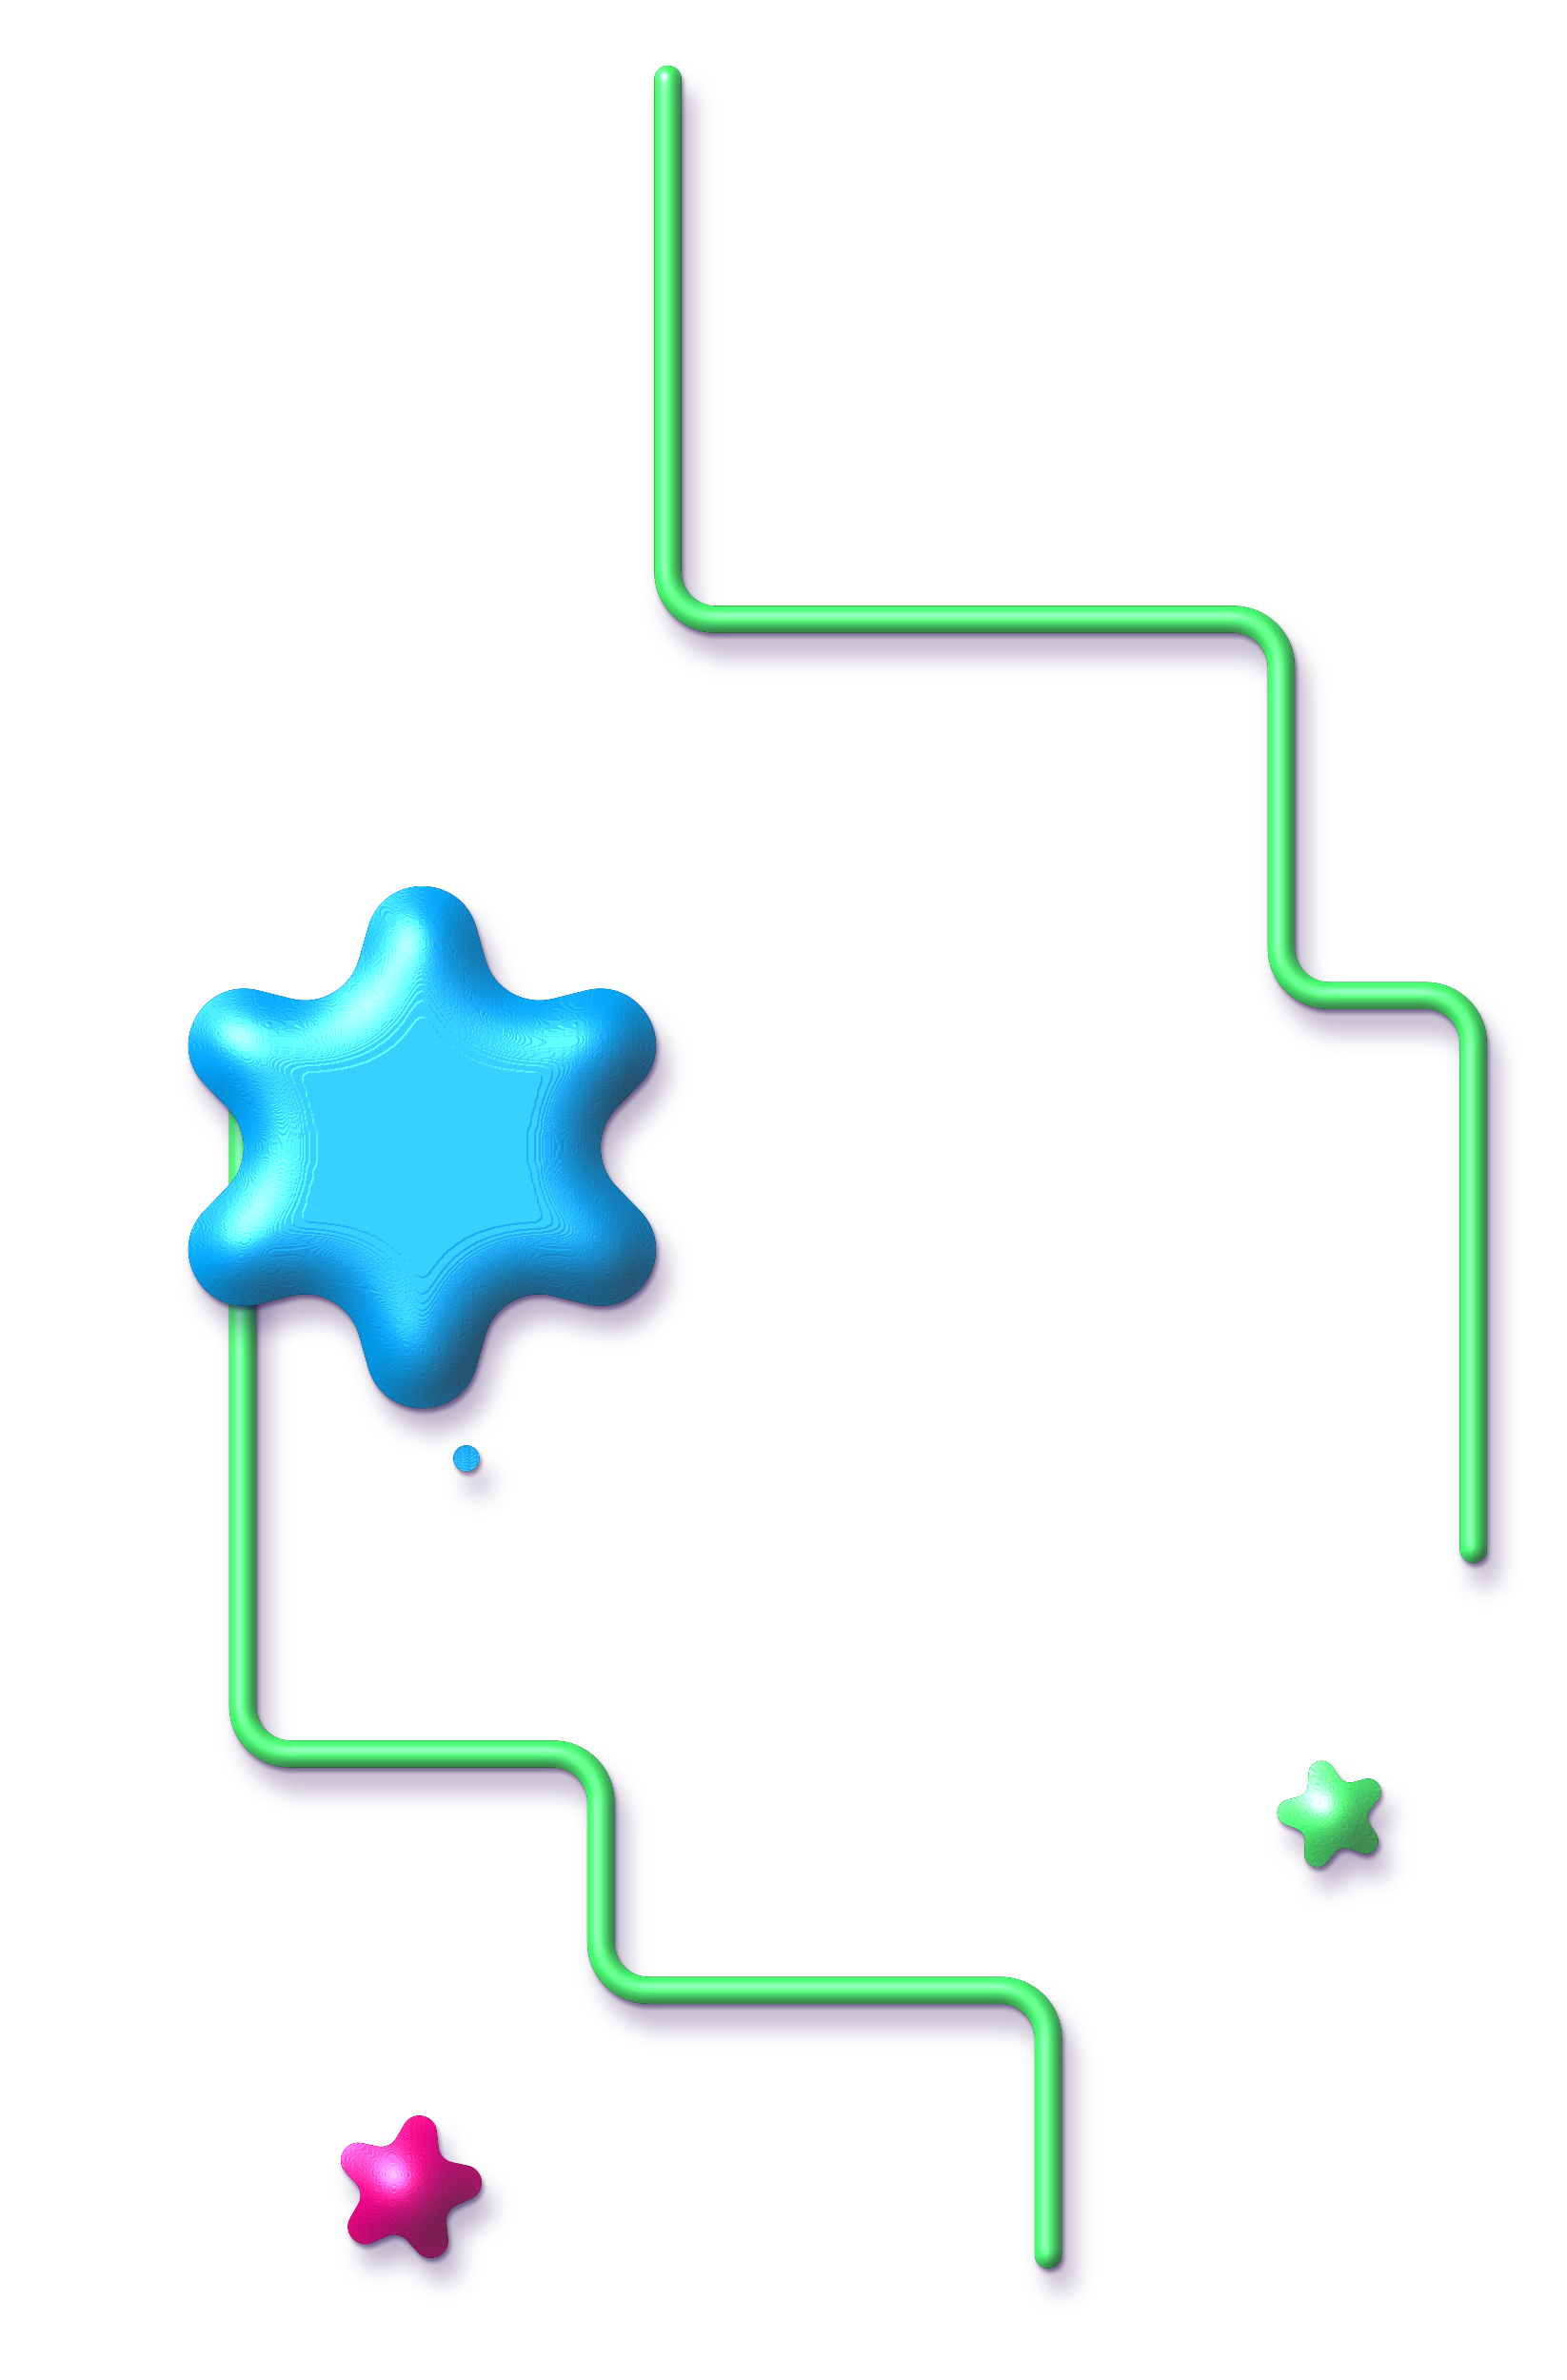
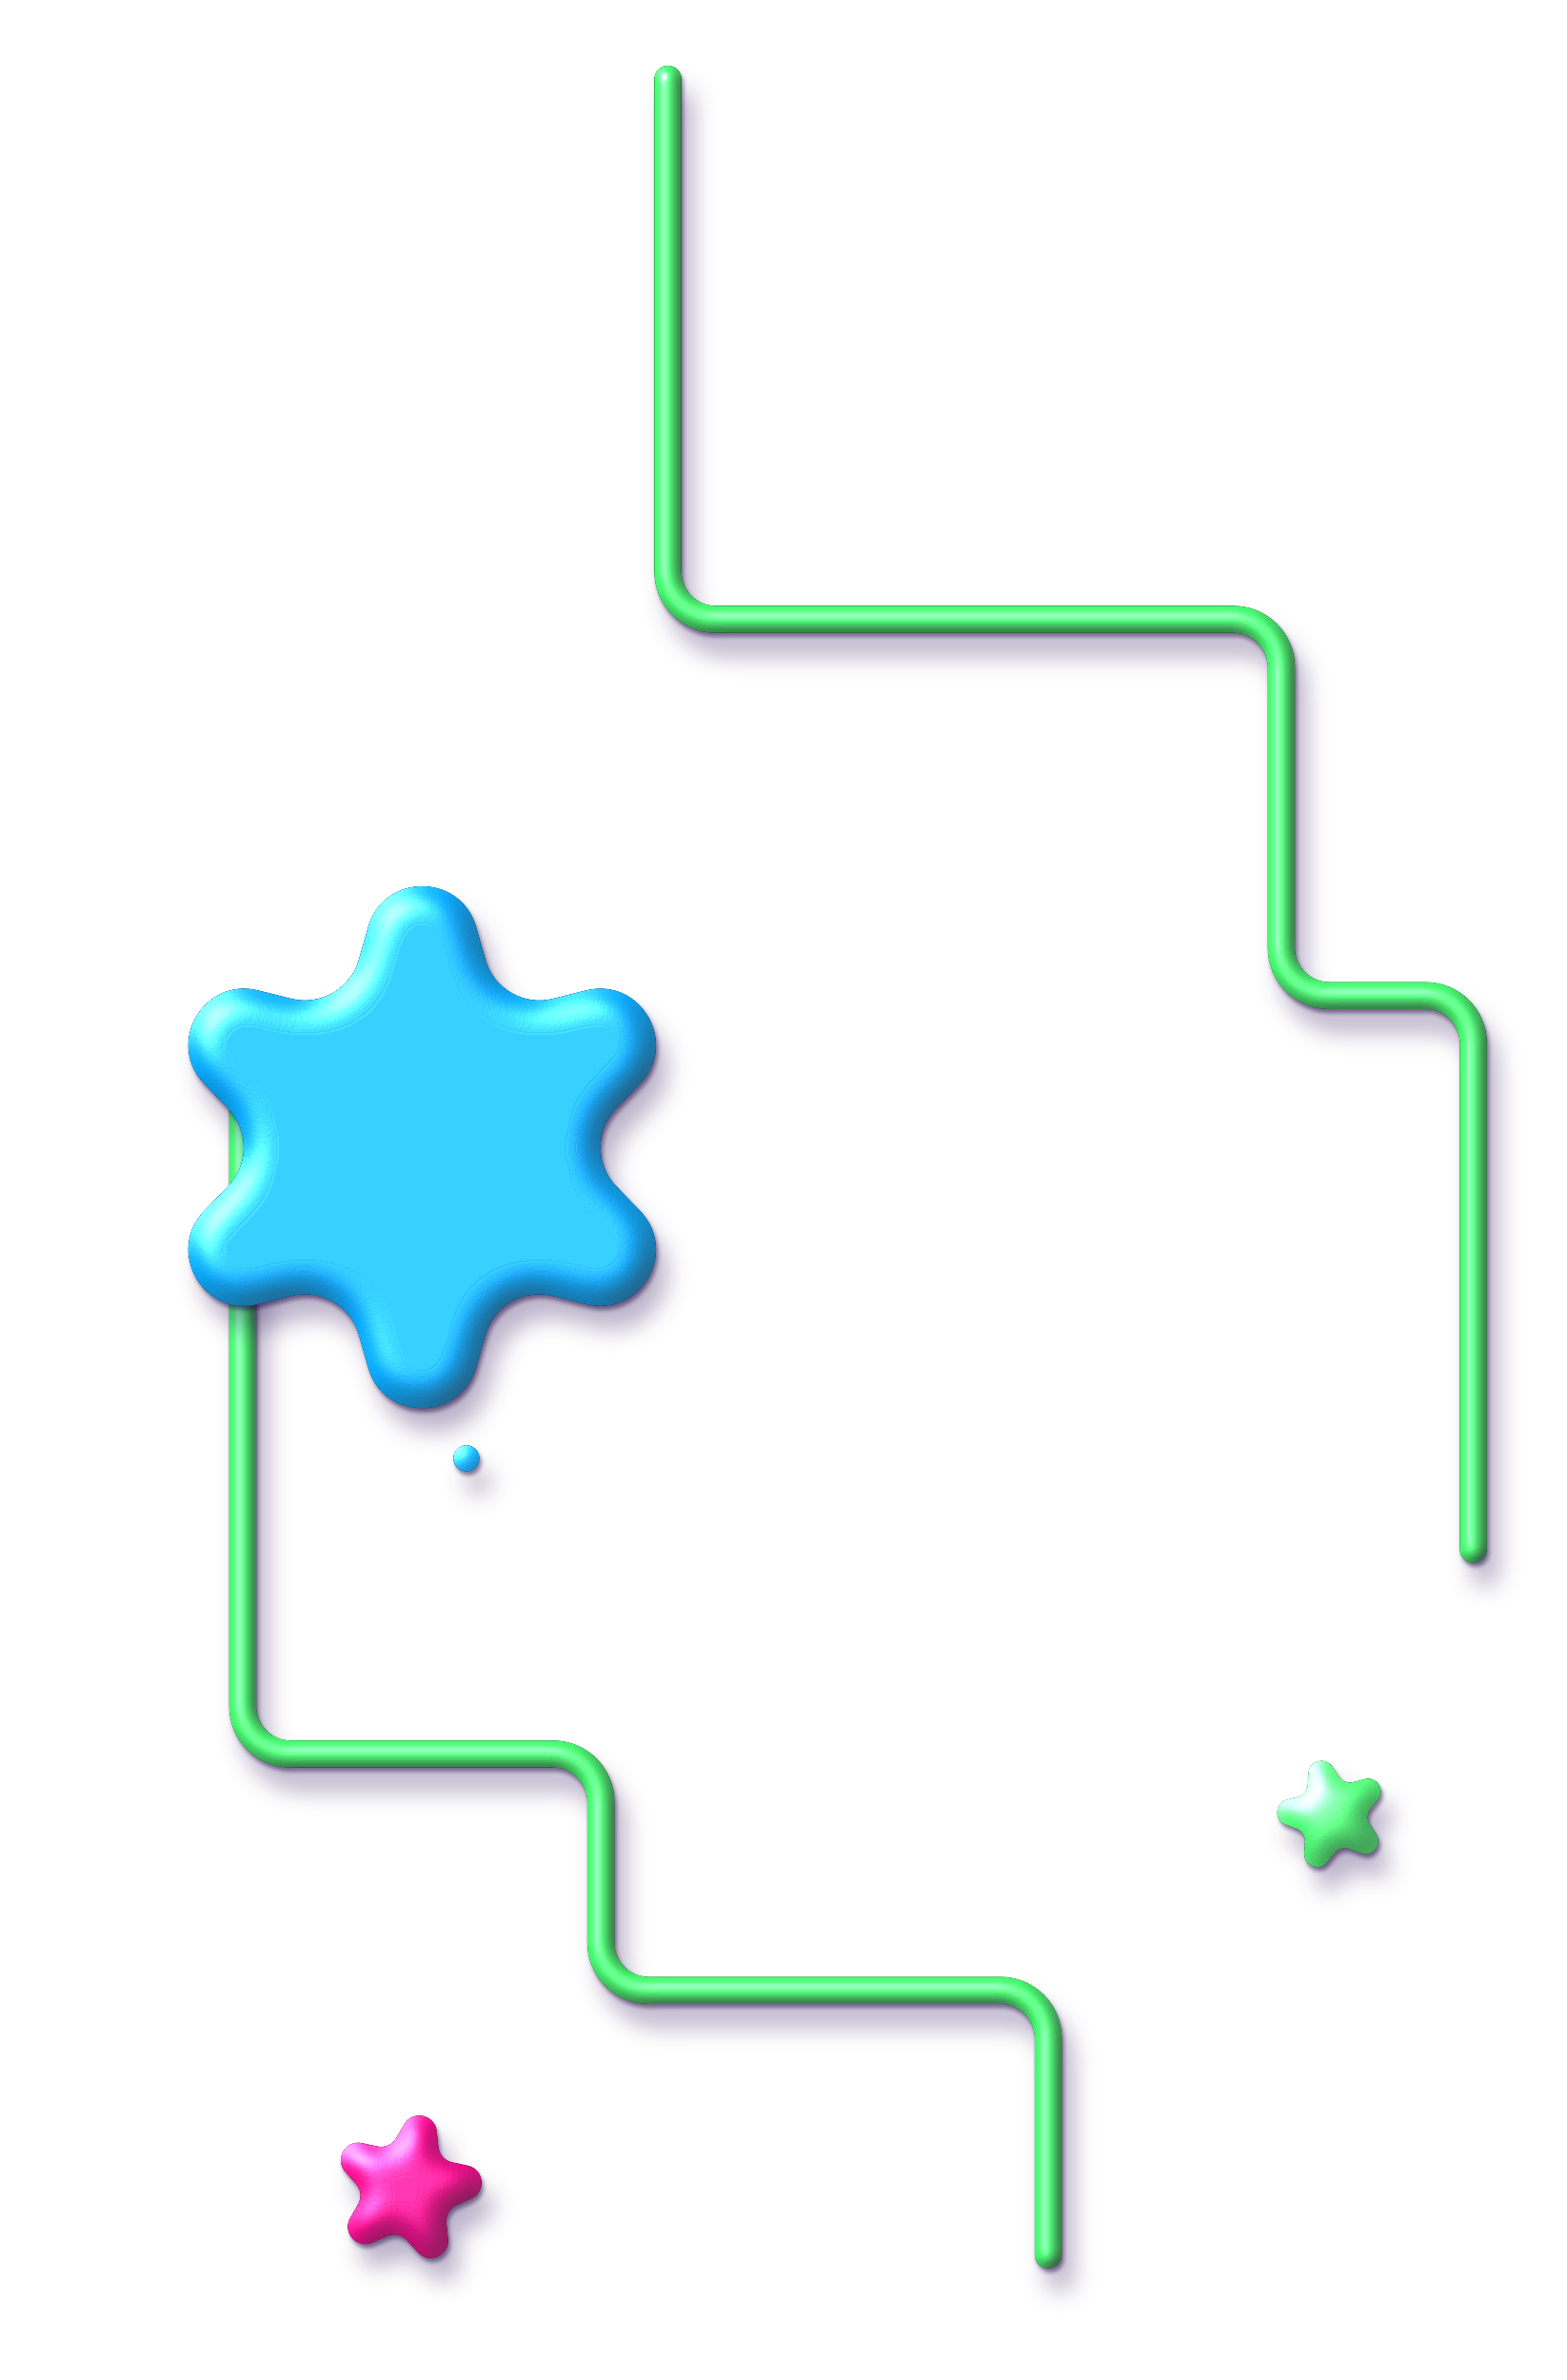
<svg xmlns="http://www.w3.org/2000/svg" width="1188" height="1805" viewBox="-60 -60 1188 1805" fill="none">
  <defs>
    <filter id="pipe" x="-40" y="-40" width="1150" height="1770" filterUnits="userSpaceOnUse" color-interpolation-filters="sRGB">
      <feGaussianBlur in="SourceAlpha" stdDeviation="4.5" result="soft" />
      <feDiffuseLighting in="soft" surfaceScale="6" diffuseConstant="1.25" lighting-color="#fff" result="key">
        <feDistantLight azimuth="225" elevation="50" />
      </feDiffuseLighting>
      <feComposite in="key" in2="SourceGraphic" operator="arithmetic" k1="1" result="lit" />
      <feDiffuseLighting in="soft" surfaceScale="6" diffuseConstant=".5" lighting-color="#e8fff0" result="bounce">
        <feDistantLight azimuth="40" elevation="18" />
      </feDiffuseLighting>
      <feComposite in="bounce" in2="SourceAlpha" operator="in" result="bounceIn" />
      <feComposite in="lit" in2="bounceIn" operator="arithmetic" k2="1" k3=".35" result="toned" />
      <feSpecularLighting in="soft" surfaceScale="6" specularConstant=".9" specularExponent="34" lighting-color="#fff" result="spec">
        <feDistantLight azimuth="225" elevation="52" />
      </feSpecularLighting>
      <feComposite in="spec" in2="SourceAlpha" operator="in" result="gloss" />
      <feComposite in="toned" in2="gloss" operator="arithmetic" k2="1" k3=".8" result="body" />
      <feGaussianBlur in="SourceAlpha" stdDeviation="1.6" result="c1" />
      <feOffset in="c1" dx="1.5" dy="3" result="c2" />
      <feColorMatrix in="c2" values="0 0 0 0 .1 0 0 0 0 0 0 0 0 0 .25 0 0 0 .5 0" result="contact" />
      <feGaussianBlur in="SourceAlpha" stdDeviation="9" result="f1" />
      <feOffset in="f1" dx="9" dy="18" result="f2" />
      <feColorMatrix in="f2" values="0 0 0 0 .12 0 0 0 0 0 0 0 0 0 .3 0 0 0 .3 0" result="far" />
      <feMerge>
        <feMergeNode in="far" />
        <feMergeNode in="contact" />
        <feMergeNode in="body" />
      </feMerge>
    </filter>
    <filter id="blob" x="-40" y="-40" width="1150" height="1770" filterUnits="userSpaceOnUse" color-interpolation-filters="sRGB">
-       <feGaussianBlur in="SourceAlpha" stdDeviation="24" result="soft" />
-       <feDiffuseLighting in="soft" surfaceScale="30" diffuseConstant="1.25" lighting-color="#fff" result="key">
+       <feGaussianBlur in="SourceAlpha" stdDeviation="11" result="soft" />
+       <feDiffuseLighting in="soft" surfaceScale="10" diffuseConstant="1.25" lighting-color="#fff" result="key">
        <feDistantLight azimuth="225" elevation="50" />
      </feDiffuseLighting>
      <feComposite in="key" in2="SourceGraphic" operator="arithmetic" k1="1" result="lit" />
-       <feDiffuseLighting in="soft" surfaceScale="30" diffuseConstant=".5" lighting-color="#ffe6f6" result="bounce">
+       <feDiffuseLighting in="soft" surfaceScale="10" diffuseConstant=".5" lighting-color="#ffe6f6" result="bounce">
        <feDistantLight azimuth="40" elevation="18" />
      </feDiffuseLighting>
      <feComposite in="bounce" in2="SourceAlpha" operator="in" result="bounceIn" />
      <feComposite in="lit" in2="bounceIn" operator="arithmetic" k2="1" k3=".35" result="toned" />
-       <feSpecularLighting in="soft" surfaceScale="30" specularConstant=".9" specularExponent="26" lighting-color="#fff" result="spec">
+       <feSpecularLighting in="soft" surfaceScale="10" specularConstant=".9" specularExponent="26" lighting-color="#fff" result="spec">
        <feDistantLight azimuth="225" elevation="52" />
      </feSpecularLighting>
      <feComposite in="spec" in2="SourceAlpha" operator="in" result="gloss" />
      <feComposite in="toned" in2="gloss" operator="arithmetic" k2="1" k3=".8" result="body" />
      <feGaussianBlur in="SourceAlpha" stdDeviation="1.6" result="c1" />
      <feOffset in="c1" dx="1.5" dy="3" result="c2" />
      <feColorMatrix in="c2" values="0 0 0 0 .1 0 0 0 0 0 0 0 0 0 .25 0 0 0 .5 0" result="contact" />
      <feGaussianBlur in="SourceAlpha" stdDeviation="9" result="f1" />
      <feOffset in="f1" dx="9" dy="18" result="f2" />
      <feColorMatrix in="f2" values="0 0 0 0 .12 0 0 0 0 0 0 0 0 0 .3 0 0 0 .3 0" result="far" />
      <feMerge>
        <feMergeNode in="far" />
        <feMergeNode in="contact" />
        <feMergeNode in="body" />
      </feMerge>
    </filter>
  </defs>
  <g filter="url(#pipe)">
    <g transform="scale(.1)">
      <path d="M1241 7555.48L1241 12339.7C1241 12540 1403.45 12702.5 1603.83 12702.5L3594.06 12702.5C3794.45 12702.5 3956.89 12864.9 3956.89 13065.3L3956.89 14132.1C3956.89 14332.5 4119.33 14494.9 4319.72 14494.9L6987.19 14494.9C7187.57 14494.9 7350.02 14657.3 7350.02 14857.7L7350.02 16500" stroke-width="206" stroke="#45F46E" stroke-linecap="round" />
      <path d="M4465 -0L4465 3734.22C4465 3934.61 4627.45 4097.05 4827.83 4097.05L8754.73 4097.05C8955.11 4097.05 9117.56 4259.5 9117.56 4459.88L9117.56 6587.78C9117.56 6788.16 9280 6950.6 9480.39 6950.6L10211.2 6950.6C10411.6 6950.6 10574 7113.05 10574 7313.43L10574 11149.7" stroke-width="206" stroke="#45F46E" stroke-linecap="round" />
    </g>
  </g>
  <g filter="url(#blob)">
    <g transform="scale(.1)">
      <path transform="translate(-1765 0)" d="M3910.32 15653.2C3784.6 15626.4 3698.16 15776.1 3784.18 15871.7L3864.68 15961C3903.14 16003.8 3909.74 16066.4 3881.01 16116.1L3820.88 16220.3C3756.64 16331.5 3872.37 16460 3989.78 16407.8L4099.65 16358.9C4152.16 16335.5 4213.75 16348.6 4252.22 16391.3L4332.72 16480.7C4418.73 16576.2 4576.7 16505.9 4563.24 16378.1L4550.65 16258.5C4544.63 16201.4 4576.11 16146.9 4628.61 16123.5L4738.49 16074.6C4855.89 16022.4 4837.79 15850.4 4712.06 15823.7L4594.41 15798.7C4538.18 15786.7 4496.04 15739.9 4490.03 15682.8L4477.43 15563.2C4463.98 15435.4 4294.82 15399.4 4230.58 15510.7L4170.45 15614.8C4141.72 15664.6 4084.2 15690.1 4027.98 15678.2L3910.32 15653.2Z" fill="#E50081" />
      <path d="M949.684 8582.2C651.795 8889.9 943.615 9395.35 1359.03 9291.22L1608.77 9228.62C1831.61 9172.76 2058.58 9303.8 2121.63 9524.72L2192.28 9772.29C2309.81 10184.1 2893.45 10184.1 3010.98 9772.29L3081.64 9524.72C3144.69 9303.8 3371.65 9172.76 3594.5 9228.62L3844.23 9291.22C4259.65 9395.35 4551.47 8889.9 4253.58 8582.2L4074.5 8397.22C3914.71 8232.16 3914.71 7970.09 4074.5 7805.03L4253.58 7620.05C4551.47 7312.35 4259.65 6806.9 3844.23 6911.03L3594.5 6973.63C3371.65 7029.49 3144.69 6898.45 3081.64 6677.54L3010.98 6429.96C2893.45 6018.13 2309.81 6018.13 2192.28 6429.96L2121.63 6677.53C2058.58 6898.45 1831.61 7029.49 1608.77 6973.63L1359.04 6911.03C943.616 6806.9 651.795 7312.35 949.684 7620.05L1128.76 7805.03C1288.56 7970.09 1288.56 8232.16 1128.76 8397.22L949.684 8582.2Z" fill="#00A1F5" />
      <circle cx="2937.01" cy="10460" r="99.011" fill="#00A1F5" />
      <path transform="translate(330 0)" d="M8994 12847.6C8999.06 12752.3 9123.35 12719 9175.37 12799L9224.06 12873.8C9247.33 12909.6 9291.06 12926.3 9332.37 12915.2L9418.81 12892.1C9511.18 12867.3 9581.19 12975 9520.97 13049.2L9464.62 13118.6C9437.69 13151.8 9435.21 13198.4 9458.48 13234.2L9507.17 13309.1C9559.19 13389.1 9478.17 13488.9 9388.93 13454.8L9305.41 13422.8C9265.5 13407.5 9220.24 13419.7 9193.31 13452.8L9136.96 13522.3C9076.74 13596.5 8956.66 13550.5 8961.72 13455.2L8966.46 13366.1C8968.72 13323.4 8943.23 13284.2 8903.32 13269L8819.8 13237C8730.56 13202.9 8737.37 13074.7 8829.74 13049.9L8916.19 13026.8C8957.5 13015.7 8987 12979.3 8989.26 12936.7L8994 12847.6Z" fill="#45F46E" />
    </g>
  </g>
</svg>
